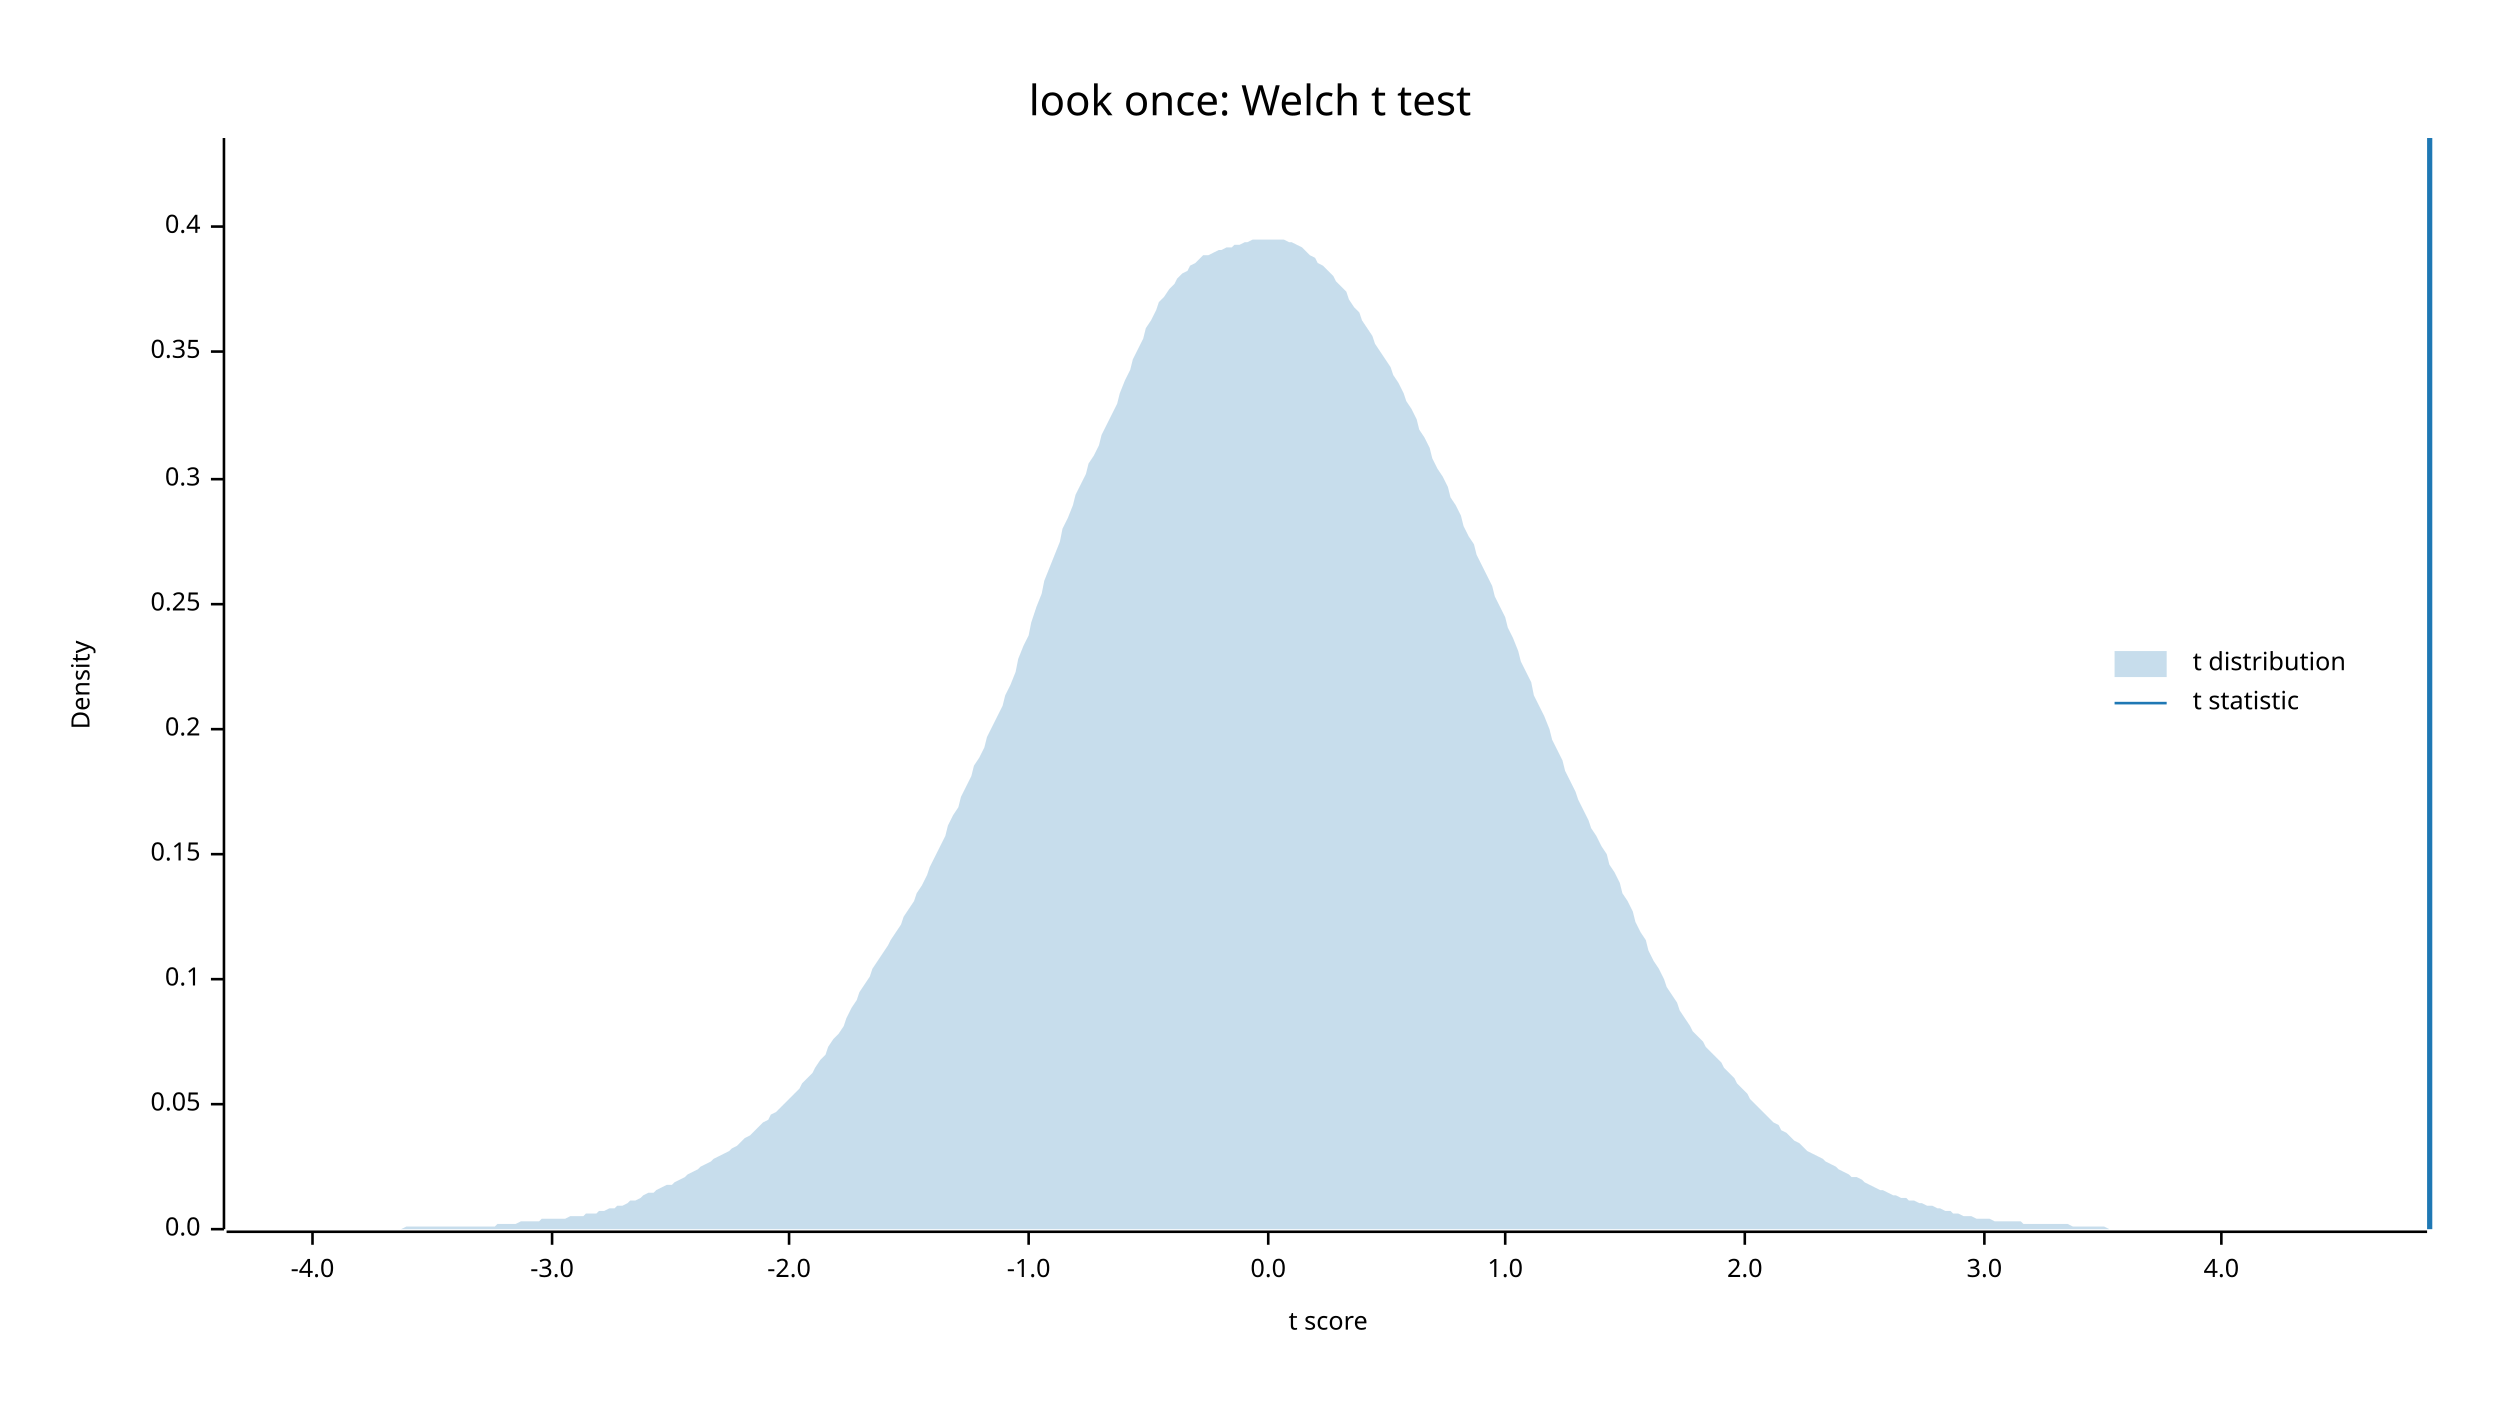
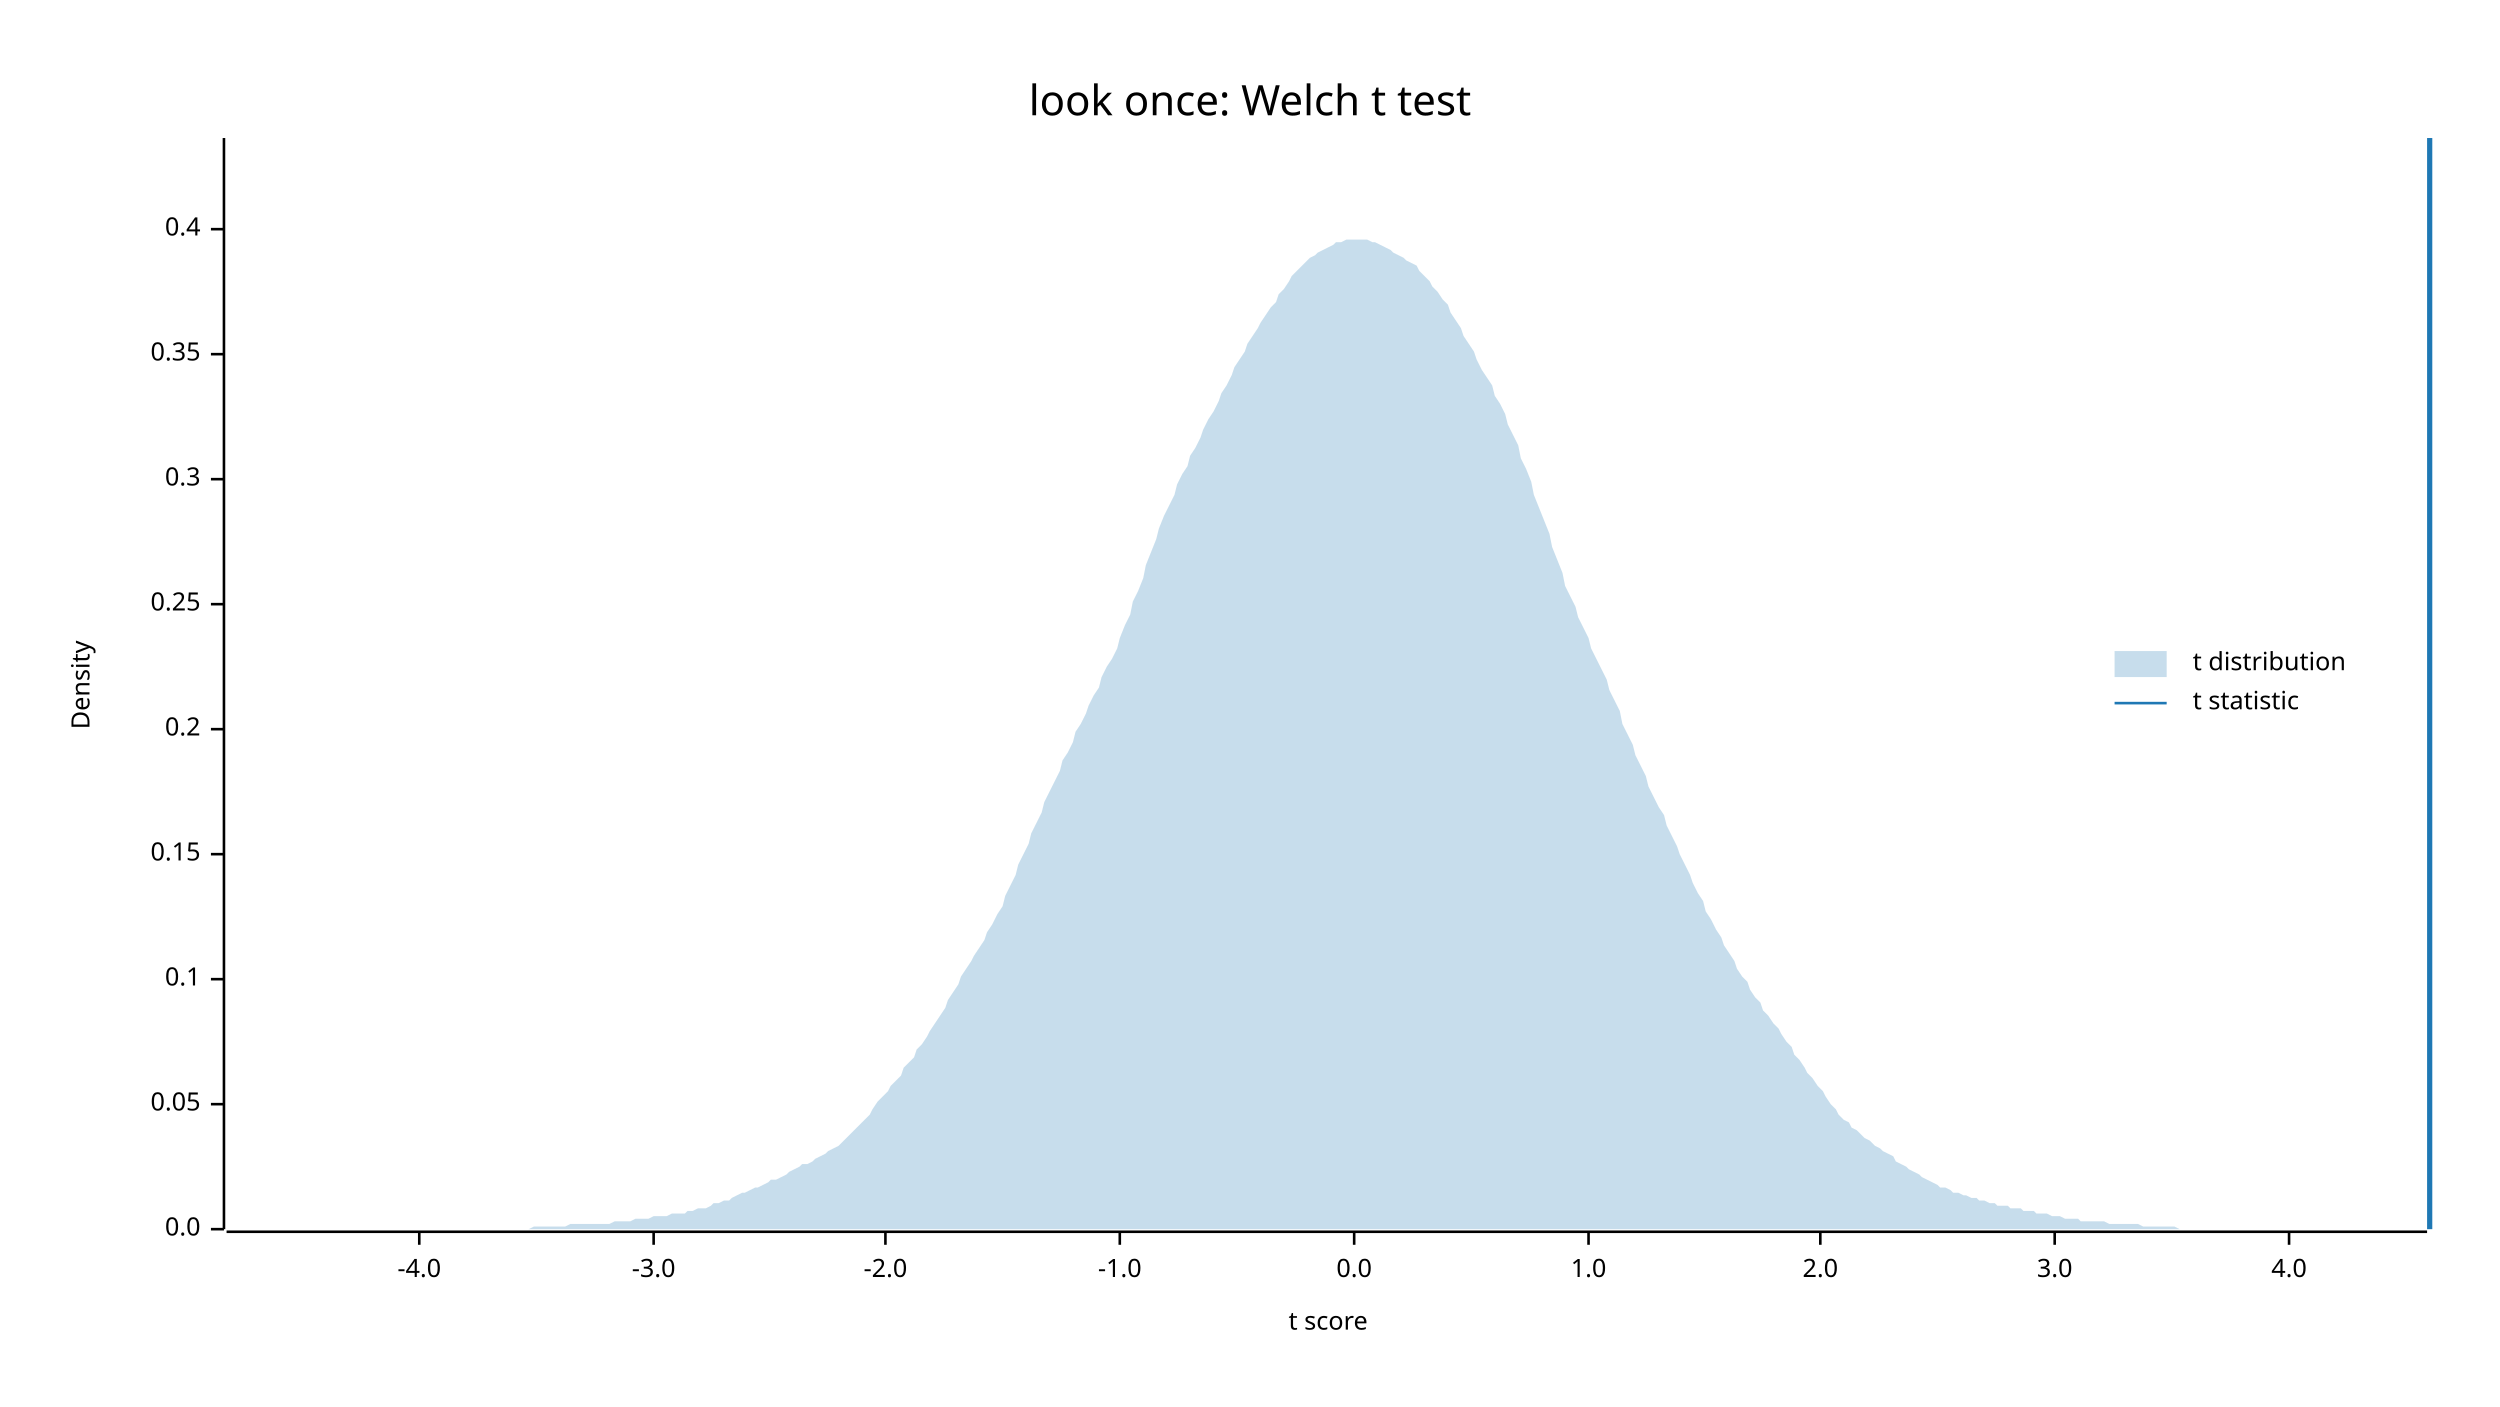
<svg xmlns="http://www.w3.org/2000/svg" width="960" height="540" viewBox="0 0 960 540">
  <text x="480" y="32" dy="0.76em" text-anchor="middle" font-family="sans-serif" font-size="16.129" opacity="1" fill="#000000">
look once: Welch t test
</text>
  <text x="27" y="263" dy="0.76em" text-anchor="middle" font-family="sans-serif" font-size="9.677" opacity="1" fill="#000000" transform="rotate(270, 27, 263)">
Density
</text>
  <text x="510" y="513" dy="-0.5ex" text-anchor="middle" font-family="sans-serif" font-size="9.677" opacity="1" fill="#000000">
t score
</text>
  <polyline fill="none" opacity="1" stroke="#000000" stroke-width="1" points="86,53 86,472 " />
  <text x="77" y="472" dy="0.5ex" text-anchor="end" font-family="sans-serif" font-size="9.677" opacity="1" fill="#000000">
0.0
</text>
  <polyline fill="none" opacity="1" stroke="#000000" stroke-width="1" points="81,472 86,472 " />
  <text x="77" y="424" dy="0.5ex" text-anchor="end" font-family="sans-serif" font-size="9.677" opacity="1" fill="#000000">
0.05
</text>
  <polyline fill="none" opacity="1" stroke="#000000" stroke-width="1" points="81,424 86,424 " />
  <text x="77" y="376" dy="0.5ex" text-anchor="end" font-family="sans-serif" font-size="9.677" opacity="1" fill="#000000">
0.1
</text>
  <polyline fill="none" opacity="1" stroke="#000000" stroke-width="1" points="81,376 86,376 " />
  <text x="77" y="328" dy="0.5ex" text-anchor="end" font-family="sans-serif" font-size="9.677" opacity="1" fill="#000000">
0.15
</text>
  <polyline fill="none" opacity="1" stroke="#000000" stroke-width="1" points="81,328 86,328 " />
  <text x="77" y="280" dy="0.5ex" text-anchor="end" font-family="sans-serif" font-size="9.677" opacity="1" fill="#000000">
0.2
</text>
  <polyline fill="none" opacity="1" stroke="#000000" stroke-width="1" points="81,280 86,280 " />
  <text x="77" y="232" dy="0.5ex" text-anchor="end" font-family="sans-serif" font-size="9.677" opacity="1" fill="#000000">
0.25
</text>
  <polyline fill="none" opacity="1" stroke="#000000" stroke-width="1" points="81,232 86,232 " />
  <text x="77" y="184" dy="0.5ex" text-anchor="end" font-family="sans-serif" font-size="9.677" opacity="1" fill="#000000">
0.3
</text>
  <polyline fill="none" opacity="1" stroke="#000000" stroke-width="1" points="81,184 86,184 " />
-   <text x="77" y="135" dy="0.5ex" text-anchor="end" font-family="sans-serif" font-size="9.677" opacity="1" fill="#000000">
+   <text x="77" y="136" dy="0.5ex" text-anchor="end" font-family="sans-serif" font-size="9.677" opacity="1" fill="#000000">
0.35
</text>
-   <polyline fill="none" opacity="1" stroke="#000000" stroke-width="1" points="81,135 86,135 " />
-   <text x="77" y="87" dy="0.5ex" text-anchor="end" font-family="sans-serif" font-size="9.677" opacity="1" fill="#000000">
+   <polyline fill="none" opacity="1" stroke="#000000" stroke-width="1" points="81,136 86,136 " />
+   <text x="77" y="88" dy="0.5ex" text-anchor="end" font-family="sans-serif" font-size="9.677" opacity="1" fill="#000000">
0.4
</text>
-   <polyline fill="none" opacity="1" stroke="#000000" stroke-width="1" points="81,87 86,87 " />
+   <polyline fill="none" opacity="1" stroke="#000000" stroke-width="1" points="81,88 86,88 " />
  <polyline fill="none" opacity="1" stroke="#000000" stroke-width="1" points="87,473 932,473 " />
-   <text x="120" y="483" dy="0.76em" text-anchor="middle" font-family="sans-serif" font-size="9.677" opacity="1" fill="#000000">
+   <text x="161" y="483" dy="0.76em" text-anchor="middle" font-family="sans-serif" font-size="9.677" opacity="1" fill="#000000">
-4.0
</text>
-   <polyline fill="none" opacity="1" stroke="#000000" stroke-width="1" points="120,473 120,478 " />
-   <text x="212" y="483" dy="0.76em" text-anchor="middle" font-family="sans-serif" font-size="9.677" opacity="1" fill="#000000">
+   <polyline fill="none" opacity="1" stroke="#000000" stroke-width="1" points="161,473 161,478 " />
+   <text x="251" y="483" dy="0.76em" text-anchor="middle" font-family="sans-serif" font-size="9.677" opacity="1" fill="#000000">
-3.0
</text>
-   <polyline fill="none" opacity="1" stroke="#000000" stroke-width="1" points="212,473 212,478 " />
-   <text x="303" y="483" dy="0.76em" text-anchor="middle" font-family="sans-serif" font-size="9.677" opacity="1" fill="#000000">
+   <polyline fill="none" opacity="1" stroke="#000000" stroke-width="1" points="251,473 251,478 " />
+   <text x="340" y="483" dy="0.76em" text-anchor="middle" font-family="sans-serif" font-size="9.677" opacity="1" fill="#000000">
-2.0
</text>
-   <polyline fill="none" opacity="1" stroke="#000000" stroke-width="1" points="303,473 303,478 " />
-   <text x="395" y="483" dy="0.76em" text-anchor="middle" font-family="sans-serif" font-size="9.677" opacity="1" fill="#000000">
+   <polyline fill="none" opacity="1" stroke="#000000" stroke-width="1" points="340,473 340,478 " />
+   <text x="430" y="483" dy="0.76em" text-anchor="middle" font-family="sans-serif" font-size="9.677" opacity="1" fill="#000000">
-1.0
</text>
-   <polyline fill="none" opacity="1" stroke="#000000" stroke-width="1" points="395,473 395,478 " />
-   <text x="487" y="483" dy="0.76em" text-anchor="middle" font-family="sans-serif" font-size="9.677" opacity="1" fill="#000000">
+   <polyline fill="none" opacity="1" stroke="#000000" stroke-width="1" points="430,473 430,478 " />
+   <text x="520" y="483" dy="0.76em" text-anchor="middle" font-family="sans-serif" font-size="9.677" opacity="1" fill="#000000">
0.0
</text>
-   <polyline fill="none" opacity="1" stroke="#000000" stroke-width="1" points="487,473 487,478 " />
-   <text x="578" y="483" dy="0.76em" text-anchor="middle" font-family="sans-serif" font-size="9.677" opacity="1" fill="#000000">
+   <polyline fill="none" opacity="1" stroke="#000000" stroke-width="1" points="520,473 520,478 " />
+   <text x="610" y="483" dy="0.76em" text-anchor="middle" font-family="sans-serif" font-size="9.677" opacity="1" fill="#000000">
1.0
</text>
-   <polyline fill="none" opacity="1" stroke="#000000" stroke-width="1" points="578,473 578,478 " />
-   <text x="670" y="483" dy="0.76em" text-anchor="middle" font-family="sans-serif" font-size="9.677" opacity="1" fill="#000000">
+   <polyline fill="none" opacity="1" stroke="#000000" stroke-width="1" points="610,473 610,478 " />
+   <text x="699" y="483" dy="0.76em" text-anchor="middle" font-family="sans-serif" font-size="9.677" opacity="1" fill="#000000">
2.0
</text>
-   <polyline fill="none" opacity="1" stroke="#000000" stroke-width="1" points="670,473 670,478 " />
-   <text x="762" y="483" dy="0.76em" text-anchor="middle" font-family="sans-serif" font-size="9.677" opacity="1" fill="#000000">
+   <polyline fill="none" opacity="1" stroke="#000000" stroke-width="1" points="699,473 699,478 " />
+   <text x="789" y="483" dy="0.76em" text-anchor="middle" font-family="sans-serif" font-size="9.677" opacity="1" fill="#000000">
3.0
</text>
-   <polyline fill="none" opacity="1" stroke="#000000" stroke-width="1" points="762,473 762,478 " />
-   <text x="853" y="483" dy="0.76em" text-anchor="middle" font-family="sans-serif" font-size="9.677" opacity="1" fill="#000000">
+   <polyline fill="none" opacity="1" stroke="#000000" stroke-width="1" points="789,473 789,478 " />
+   <text x="879" y="483" dy="0.76em" text-anchor="middle" font-family="sans-serif" font-size="9.677" opacity="1" fill="#000000">
4.0
</text>
-   <polyline fill="none" opacity="1" stroke="#000000" stroke-width="1" points="853,473 853,478 " />
-   <polygon opacity="0.25" fill="#1F78B4" points="87,472 88,472 90,472 92,472 93,472 95,472 97,472 98,472 100,472 102,472 103,472 105,472 107,472 109,472 110,472 112,472 114,472 115,472 117,472 119,472 120,472 122,472 124,472 125,472 127,472 129,472 131,472 132,472 134,472 136,472 137,472 139,472 141,472 142,472 144,472 146,472 147,472 149,472 151,472 153,472 154,472 156,471 158,471 159,471 161,471 163,471 164,471 166,471 168,471 169,471 171,471 173,471 175,471 176,471 178,471 180,471 181,471 183,471 185,471 186,471 188,471 190,471 191,470 193,470 195,470 197,470 198,470 200,469 202,469 203,469 205,469 207,469 208,468 210,468 212,468 214,468 215,468 217,468 219,467 220,467 222,467 224,467 225,466 227,466 229,466 230,465 232,465 234,464 236,464 237,463 239,463 241,462 242,461 244,461 246,460 247,459 249,458 251,458 252,457 254,456 256,455 258,455 259,454 261,453 263,452 264,451 266,450 268,449 269,448 271,447 273,446 274,445 276,444 278,443 280,442 281,441 283,440 285,438 286,437 288,436 290,434 291,433 293,431 295,430 296,428 298,427 300,425 302,423 303,422 305,420 307,418 308,416 310,414 312,412 313,410 315,407 317,405 318,402 320,399 322,397 324,394 325,391 327,387 329,384 330,381 332,378 334,375 335,372 337,369 339,366 341,363 342,361 344,358 346,355 347,352 349,349 351,346 352,343 354,340 356,336 357,333 359,329 361,325 363,321 364,317 366,313 368,310 369,306 371,302 373,298 374,294 376,291 378,287 379,283 381,279 383,275 385,271 386,267 388,263 390,258 391,253 393,248 395,244 396,239 398,233 400,228 401,223 403,218 405,213 407,208 408,203 410,199 412,194 413,190 415,186 417,182 418,178 420,175 422,171 423,167 425,163 427,159 429,155 430,151 432,146 434,142 435,138 437,134 439,130 440,126 442,123 444,119 445,116 447,114 449,111 451,109 452,107 454,105 456,104 457,102 459,101 461,99 462,98 464,98 466,97 468,96 469,96 471,95 473,95 474,94 476,94 478,93 479,93 481,92 483,92 484,92 486,92 488,92 490,92 491,92 493,92 495,93 496,93 498,94 500,95 501,96 503,98 505,99 506,101 508,102 510,104 512,106 513,108 515,110 517,112 518,115 520,118 522,120 523,123 525,126 527,129 528,132 530,135 532,138 534,141 535,144 537,147 539,151 540,154 542,157 544,161 545,165 547,168 549,172 550,176 552,180 554,183 556,187 557,191 559,194 561,198 562,202 564,206 566,209 567,213 569,217 571,221 573,225 574,229 576,233 578,237 579,241 581,245 583,250 584,254 586,258 588,262 589,267 591,271 593,275 595,280 596,284 598,288 600,292 601,296 603,300 605,304 606,307 608,311 610,315 611,318 613,321 615,325 617,328 618,332 620,335 622,339 623,343 625,346 627,350 628,354 630,358 632,361 633,365 635,369 637,372 639,376 640,379 642,382 644,385 645,388 647,391 649,394 650,396 652,398 654,400 655,402 657,404 659,406 661,408 662,410 664,412 666,414 667,416 669,418 671,420 672,422 674,424 676,426 677,427 679,429 681,431 683,432 684,434 686,435 688,437 689,438 691,439 693,441 694,442 696,443 698,444 700,445 701,446 703,447 705,448 706,449 708,450 710,451 711,452 713,452 715,453 716,454 718,455 720,456 722,457 723,457 725,458 727,459 728,459 730,460 732,460 733,461 735,461 737,462 738,462 740,463 742,463 744,464 745,464 747,465 749,465 750,466 752,466 754,467 755,467 757,467 759,468 760,468 762,468 764,468 766,469 767,469 769,469 771,469 772,469 774,469 776,469 777,470 779,470 781,470 782,470 784,470 786,470 788,470 789,470 791,470 793,470 794,470 796,471 798,471 799,471 801,471 803,471 804,471 806,471 808,471 810,472 811,472 813,472 815,472 816,472 818,472 820,472 821,472 823,472 825,472 827,472 828,472 830,472 832,472 833,472 835,472 837,472 838,472 840,472 842,472 843,472 845,472 847,472 849,472 850,472 852,472 854,472 855,472 857,472 859,472 860,472 862,472 864,472 865,472 867,472 869,472 871,472 872,472 874,472 876,472 877,472 879,472 881,472 882,472 884,472 886,472 887,472 889,472 891,472 893,472 894,472 896,472 898,472 899,472 901,472 903,472 904,472 906,472 908,472 909,472 911,472 913,472 915,472 916,472 918,472 920,472 921,472 923,472 925,472 926,472 928,472 930,472 932,472 932,472 87,472 " />
+   <polyline fill="none" opacity="1" stroke="#000000" stroke-width="1" points="879,473 879,478 " />
+   <polygon opacity="0.25" fill="#1F78B4" points="87,472 88,472 90,472 92,472 93,472 95,472 97,472 98,472 100,472 102,472 103,472 105,472 107,472 109,472 110,472 112,472 114,472 115,472 117,472 119,472 120,472 122,472 124,472 125,472 127,472 129,472 131,472 132,472 134,472 136,472 137,472 139,472 141,472 142,472 144,472 146,472 147,472 149,472 151,472 153,472 154,472 156,472 158,472 159,472 161,472 163,472 164,472 166,472 168,472 169,472 171,472 173,472 175,472 176,472 178,472 180,472 181,472 183,472 185,472 186,472 188,472 190,472 191,472 193,472 195,472 197,472 198,472 200,472 202,472 203,472 205,471 207,471 208,471 210,471 212,471 214,471 215,471 217,471 219,470 220,470 222,470 224,470 225,470 227,470 229,470 230,470 232,470 234,470 236,469 237,469 239,469 241,469 242,469 244,468 246,468 247,468 249,468 251,467 252,467 254,467 256,467 258,466 259,466 261,466 263,466 264,465 266,465 268,464 269,464 271,464 273,463 274,462 276,462 278,461 280,461 281,460 283,459 285,458 286,458 288,457 290,456 291,456 293,455 295,454 296,453 298,453 300,452 302,451 303,450 305,449 307,448 308,447 310,447 312,446 313,445 315,444 317,443 318,442 320,441 322,440 324,438 325,437 327,435 329,433 330,432 332,430 334,428 335,426 337,423 339,421 341,419 342,417 344,415 346,413 347,410 349,408 351,406 352,403 354,401 356,398 357,396 359,393 361,390 363,387 364,384 366,381 368,378 369,375 371,372 373,369 374,367 376,364 378,361 379,358 381,355 383,351 385,348 386,344 388,340 390,336 391,332 393,328 395,324 396,320 398,316 400,312 401,308 403,304 405,300 407,296 408,292 410,289 412,285 413,281 415,278 417,274 418,271 420,267 422,264 423,260 425,256 427,253 429,249 430,245 432,240 434,236 435,231 437,227 439,222 440,217 442,212 444,207 445,203 447,198 449,194 451,190 452,186 454,182 456,179 457,175 459,172 461,168 462,165 464,161 466,158 468,154 469,151 471,148 473,144 474,141 476,138 478,135 479,132 481,129 483,126 484,124 486,121 488,118 490,116 491,113 493,111 495,108 496,106 498,104 500,102 501,101 503,99 505,98 506,97 508,96 510,95 512,94 513,93 515,93 517,92 518,92 520,92 522,92 523,92 525,92 527,93 528,93 530,94 532,95 534,96 535,97 537,98 539,99 540,100 542,101 544,102 545,104 547,106 549,108 550,110 552,112 554,115 556,117 557,120 559,123 561,126 562,129 564,132 566,135 567,138 569,142 571,145 573,148 574,152 576,155 578,159 579,163 581,167 583,171 584,176 586,180 588,185 589,190 591,195 593,200 595,205 596,210 598,215 600,220 601,225 603,229 605,233 606,237 608,241 610,245 611,249 613,253 615,257 617,261 618,265 620,269 622,273 623,278 625,282 627,286 628,290 630,294 632,298 633,302 635,306 637,310 639,313 640,317 642,321 644,325 645,328 647,332 649,336 650,339 652,343 654,346 655,350 657,353 659,357 661,360 662,363 664,366 666,369 667,372 669,375 671,377 672,380 674,383 676,385 677,388 679,390 681,393 683,395 684,397 686,400 688,402 689,405 691,407 693,410 694,412 696,414 698,417 700,419 701,421 703,424 705,426 706,428 708,430 710,431 711,433 713,434 715,436 716,437 718,438 720,440 722,441 723,442 725,443 727,444 728,446 730,447 732,448 733,449 735,450 737,451 738,452 740,453 742,454 744,455 745,456 747,456 749,457 750,458 752,458 754,459 755,459 757,460 759,460 760,461 762,461 764,462 766,462 767,463 769,463 771,463 772,464 774,464 776,464 777,465 779,465 781,465 782,466 784,466 786,466 788,467 789,467 791,467 793,468 794,468 796,468 798,468 799,469 801,469 803,469 804,469 806,469 808,469 810,470 811,470 813,470 815,470 816,470 818,470 820,470 821,470 823,471 825,471 827,471 828,471 830,471 832,471 833,471 835,471 837,472 838,472 840,472 842,472 843,472 845,472 847,472 849,472 850,472 852,472 854,472 855,472 857,472 859,472 860,472 862,472 864,472 865,472 867,472 869,472 871,472 872,472 874,472 876,472 877,472 879,472 881,472 882,472 884,472 886,472 887,472 889,472 891,472 893,472 894,472 896,472 898,472 899,472 901,472 903,472 904,472 906,472 908,472 909,472 911,472 913,472 915,472 916,472 918,472 920,472 921,472 923,472 925,472 926,472 928,472 930,472 932,472 932,472 87,472 " />
  <polyline fill="none" opacity="1" stroke="#1F78B4" stroke-width="2" points="933,472 933,53 " />
  <text x="842" y="250" dy="0.76em" text-anchor="start" font-family="sans-serif" font-size="9.677" opacity="1" fill="#000000">
t distribution
</text>
  <text x="842" y="265" dy="0.76em" text-anchor="start" font-family="sans-serif" font-size="9.677" opacity="1" fill="#000000">
t statistic
</text>
  <rect x="812" y="250" width="20" height="10" opacity="0.25" fill="#1F78B4" stroke="none" />
  <polyline fill="none" opacity="1" stroke="#1F78B4" stroke-width="1" points="812,270 832,270 " />
</svg>
